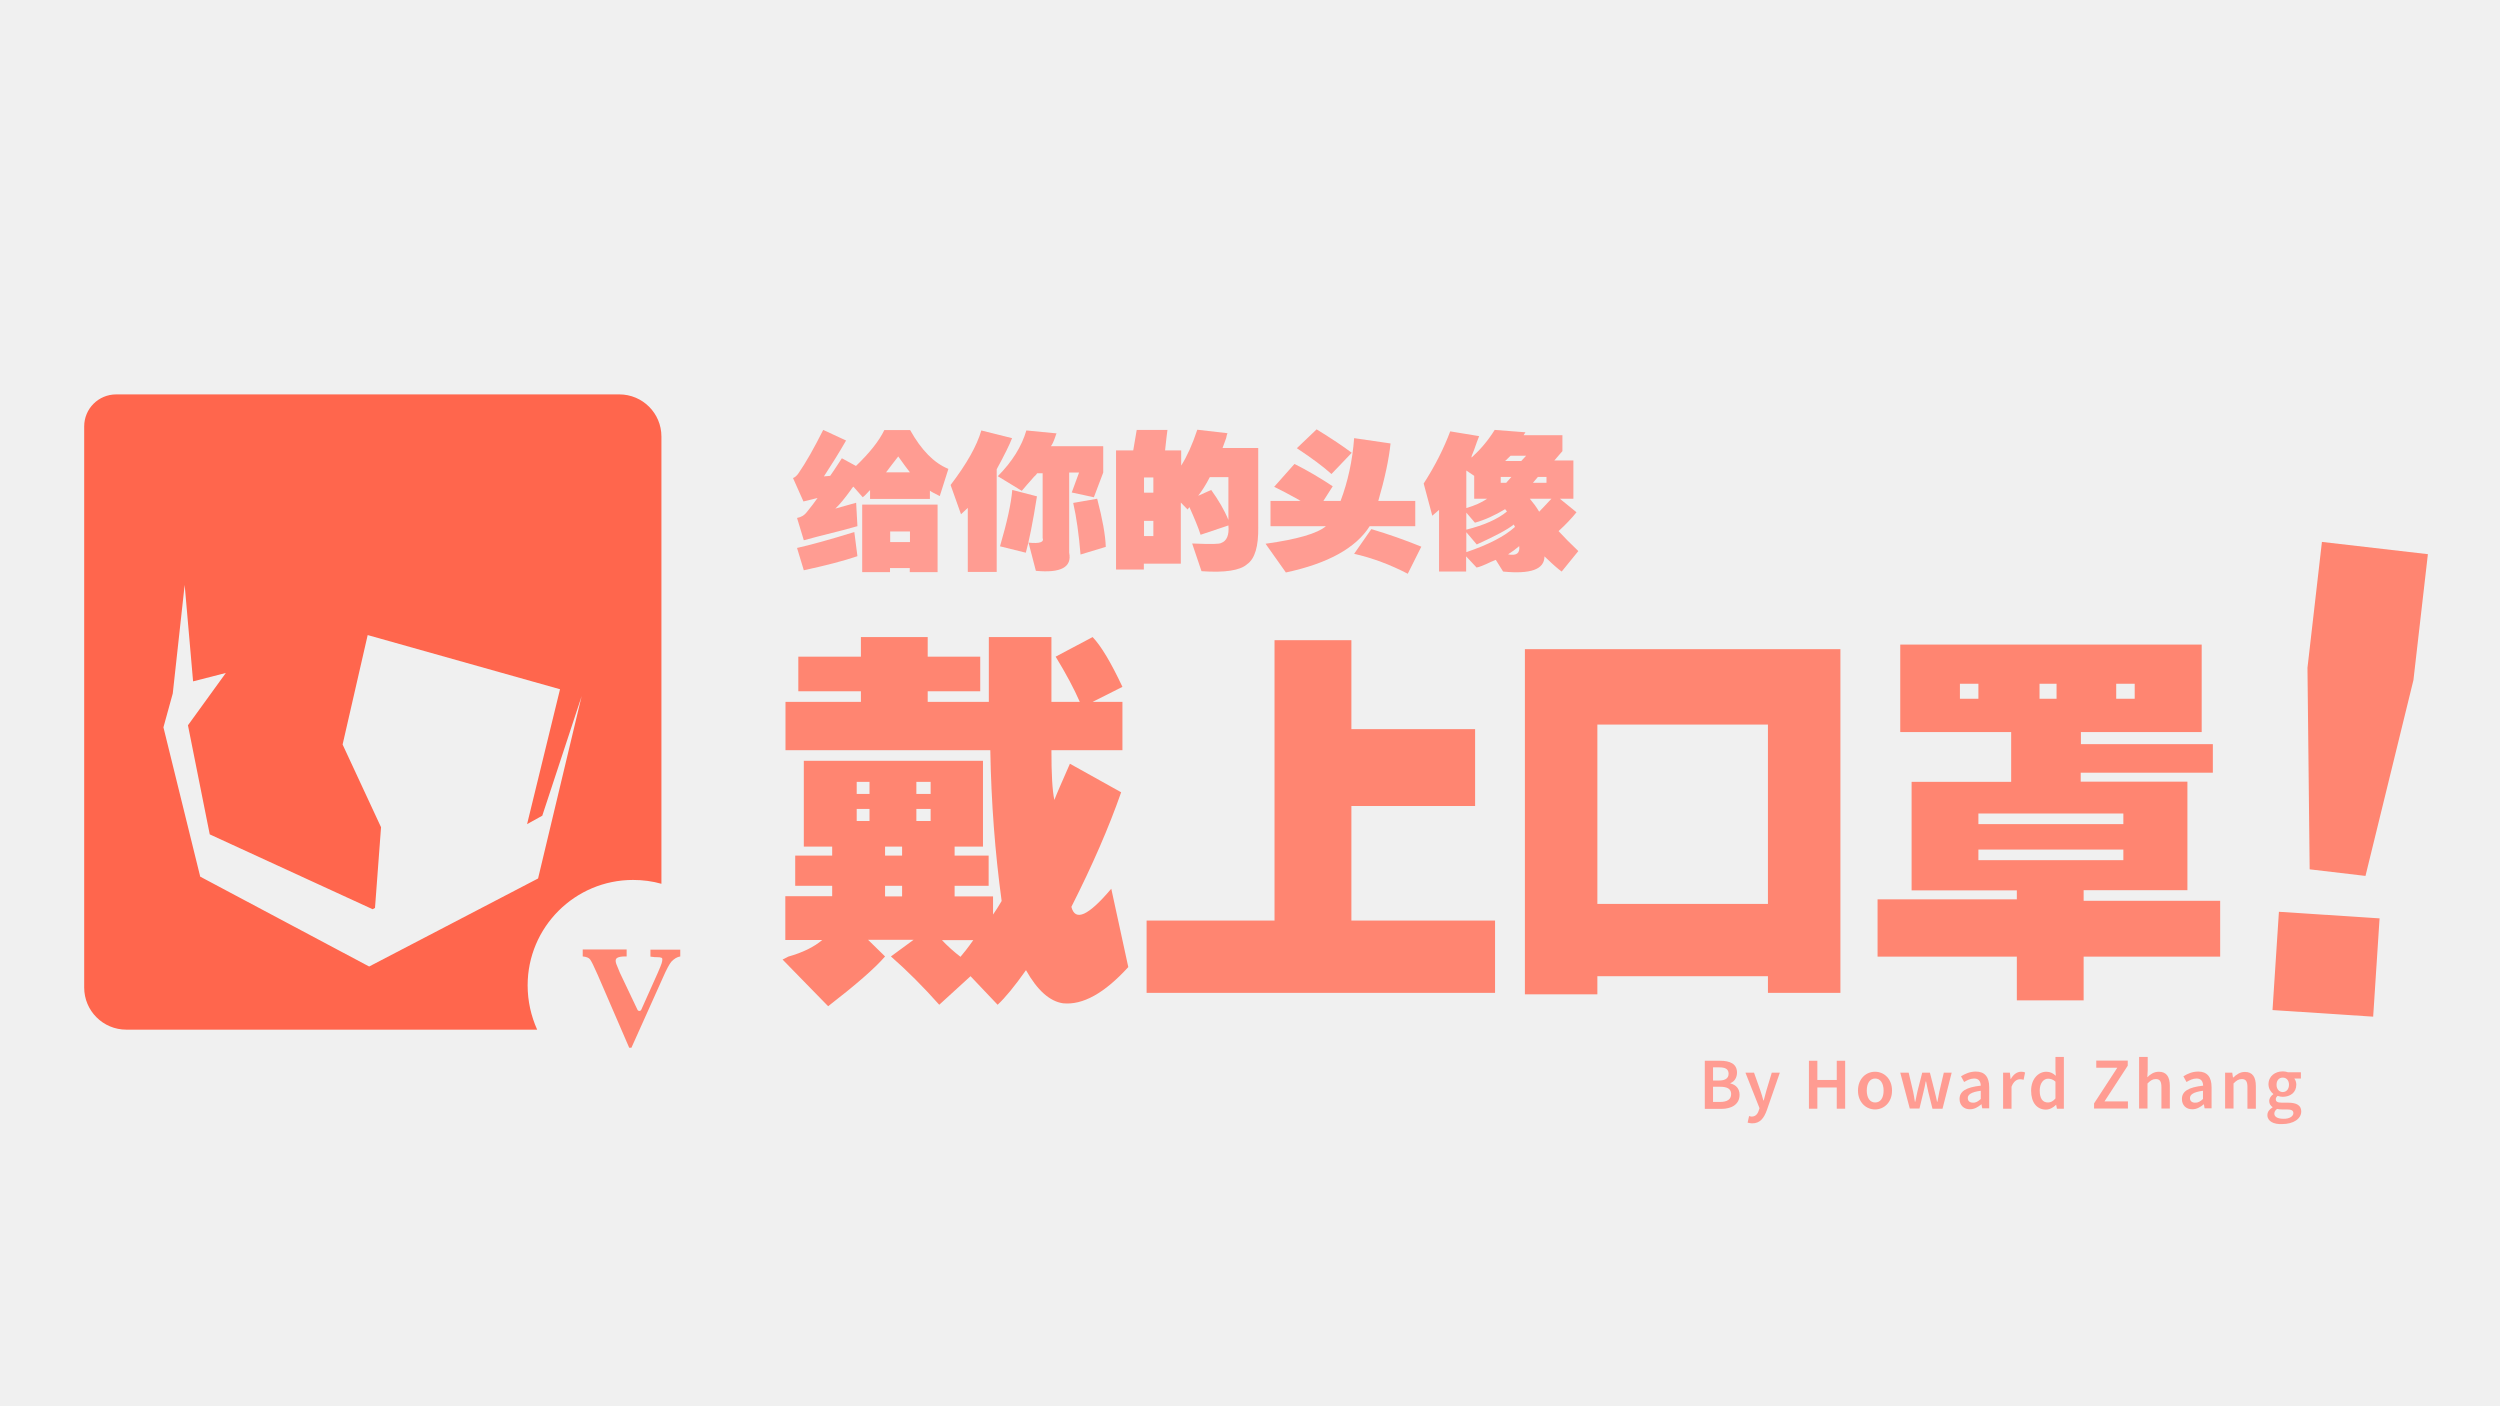
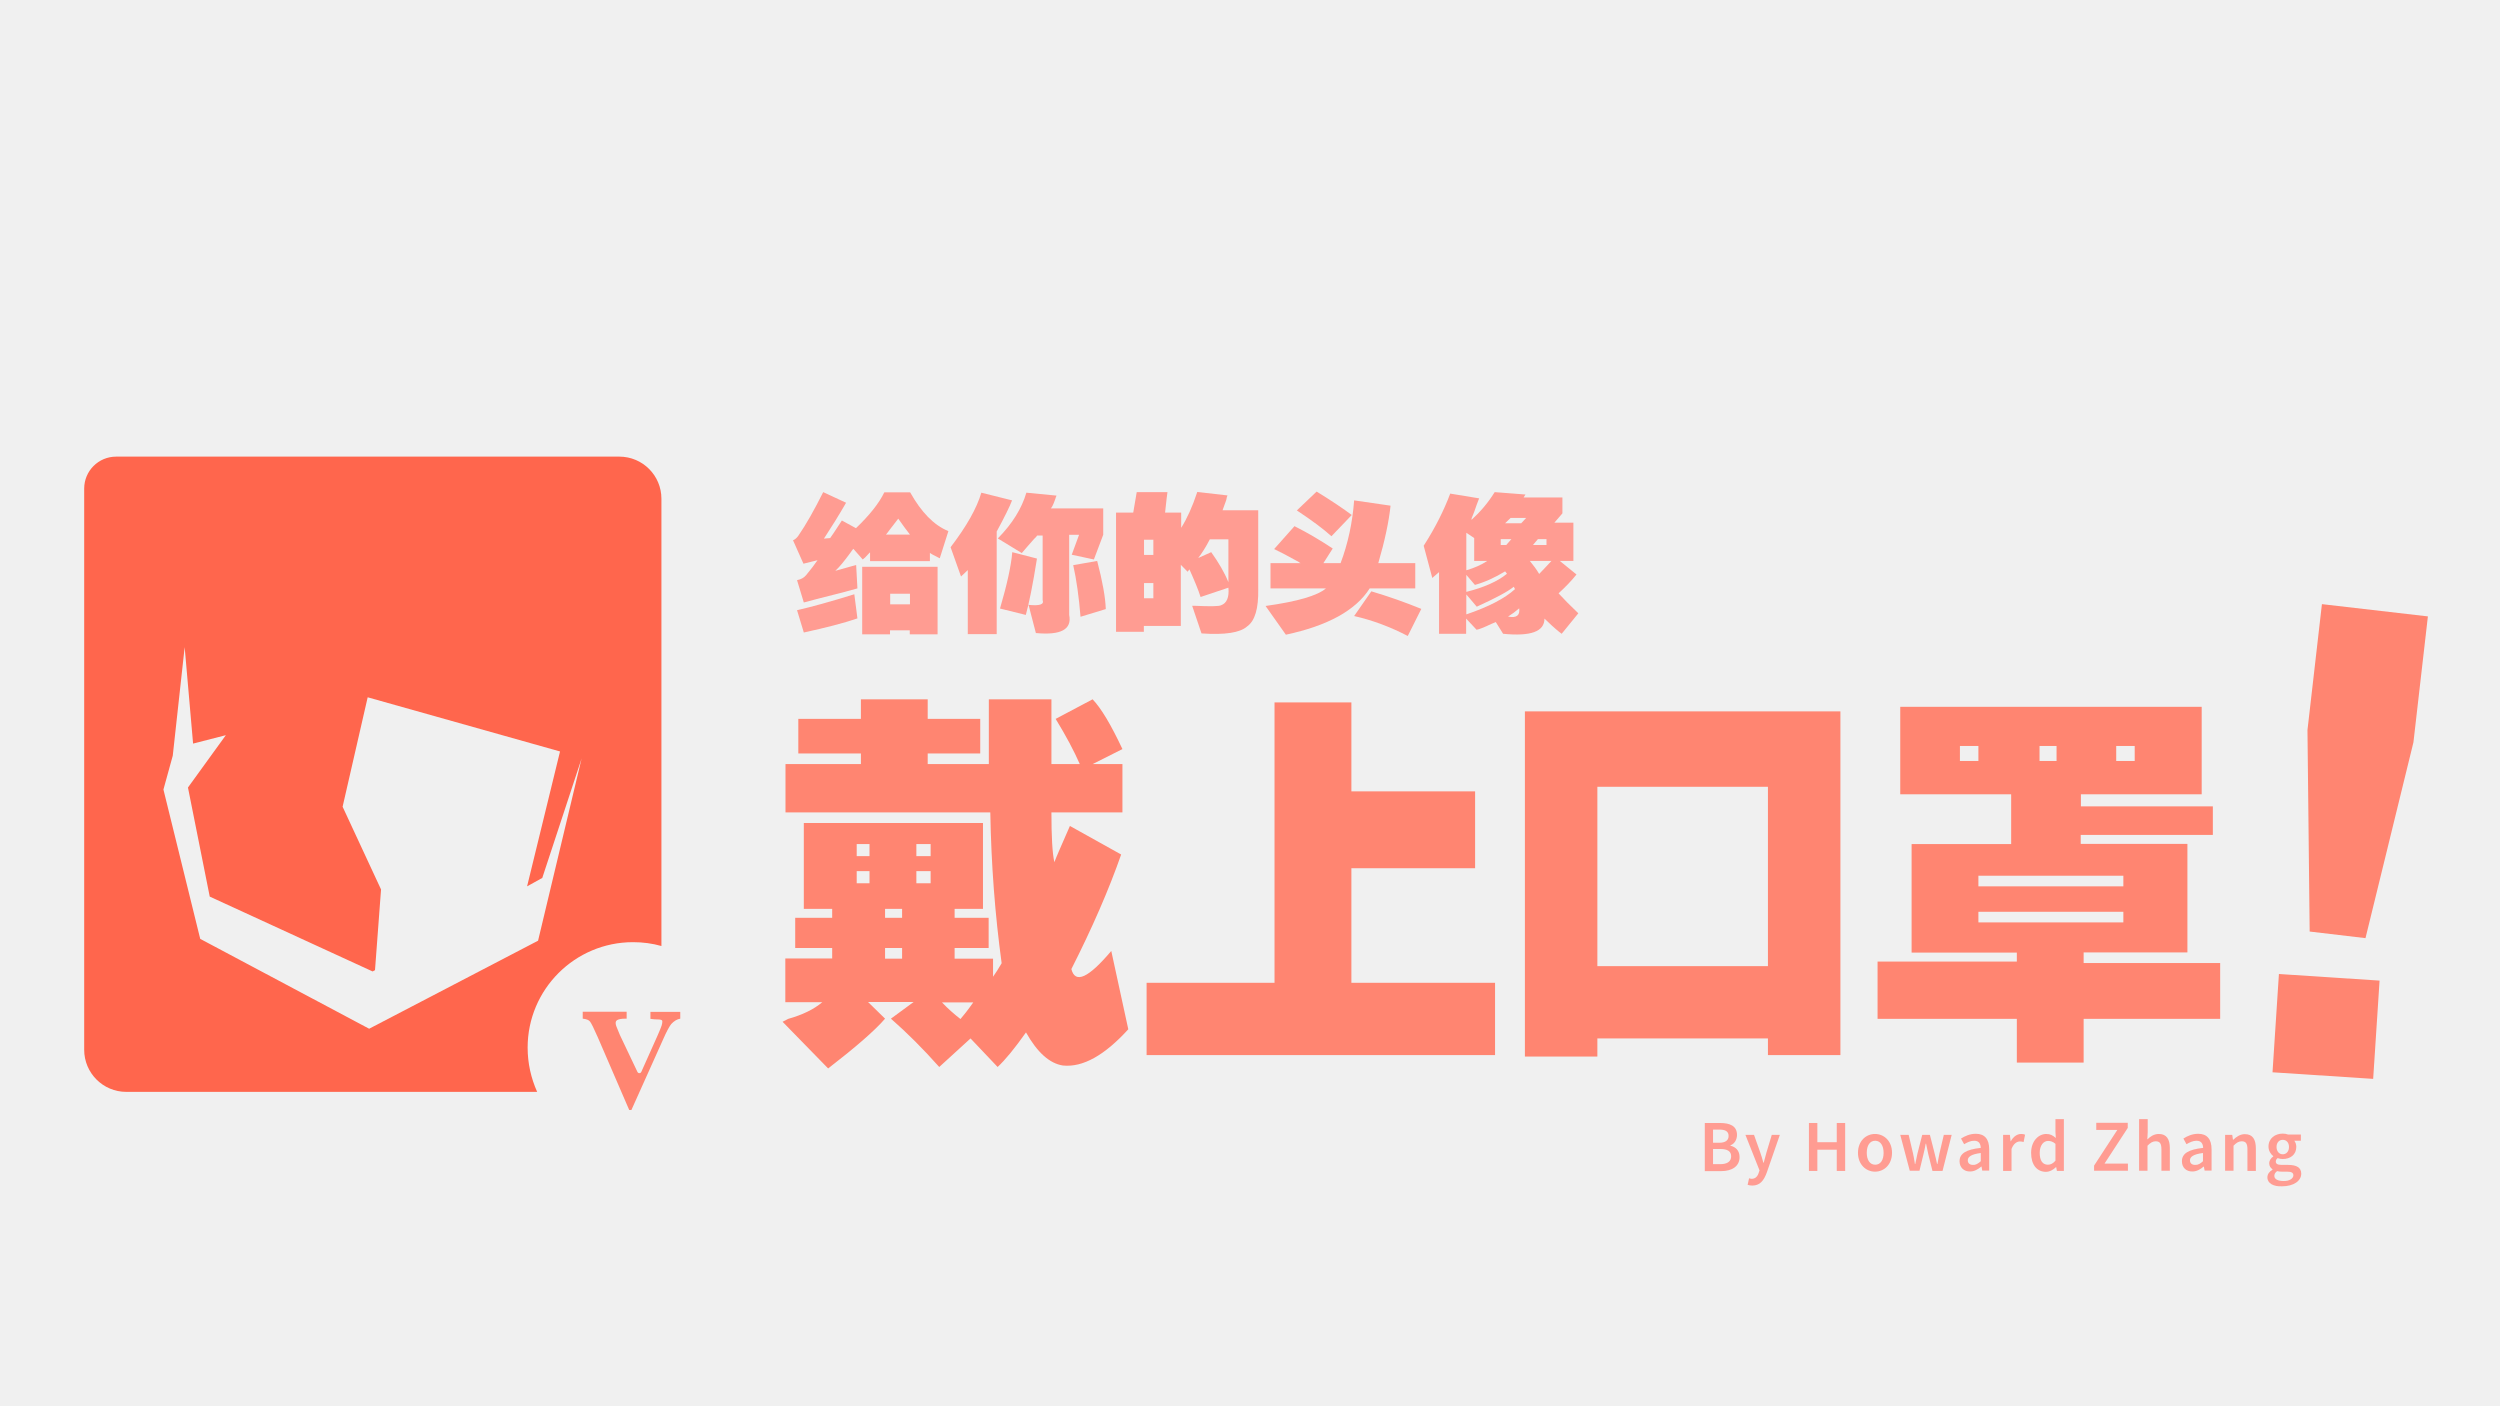
<svg xmlns="http://www.w3.org/2000/svg" version="1.1" id="图层_1" x="0px" y="0px" viewBox="0 0 1366 768" style="enable-background:new 0 0 1366 768;" xml:space="preserve">
  <style type="text/css">
	.st0{fill:#FF8571;}
	.st1{fill:#FF9C92;}
	.st2{fill:#FF664D;}
	.st3{fill:#FFFFFF;}
</style>
-   <path class="st0" d="M470.4,348.1h36.5v10.7h28.7v18.9h-28.7v5.8h33.4v-35.4h34.2c0,11.5,0,23.3,0,35.4H590  c-3.1-7.1-7.5-15.4-13.2-24.7l20.2-10.7c4.7,4.9,10.1,14,16.3,27.2l-16.3,8.2h16.3v26.4h-38.8c0,13.2,0.5,22.2,1.6,27.2  c1-2.7,3.9-9.3,8.5-19.8l28,15.6c-6.7,19.2-15.8,40.1-27.2,62.6c2.1,8.2,9.3,4.9,21.8-9.9l9.3,42.8c-13,14.3-24.9,20.9-35.7,19.8  c-7.3-1.1-14-7.1-20.2-18.1c-6.2,8.8-11.4,15.1-15.5,18.9l-14.8-15.6l-17.1,15.6c-8.8-9.9-17.6-18.7-26.4-26.4l12.4-9.1h-24.9  l9.3,9.1c-5.7,6.6-16.1,15.6-31.1,27.2l-24.9-25.5l3.1-1.6c7.8-2.2,14-5.2,18.6-9.1h-20.2v-23.9h25.6V484h-20.2v-16.5h20.2v-4.9  h-15.5v-46.9h97.9v46.9h-15.5v4.9h18.6V484h-18.6v5.8h21v9.9c1.6-2.2,3.1-4.7,4.7-7.4c-3.6-26.4-5.7-53.8-6.2-82.4H429.2v-26.4h41.2  v-5.8h-34.2v-18.9h34.2V348.1z M468.1,427.2v6.6h7v-6.6H468.1z M475.1,442h-7v6.6h7V442z M483.6,462.6v4.9h9.3v-4.9H483.6z   M492.9,484h-9.3v5.8h9.3V484z M508.5,427.2h-7.8v6.6h7.8V427.2z M508.5,442h-7.8v6.6h7.8V442z M531.8,513.7h-17.1  c3.1,3.3,6.5,6.3,10.1,9.1C526.3,521.1,528.7,518.1,531.8,513.7z" />
-   <path class="st0" d="M696.5,349.8h41.9v48.6H806v42h-67.6V503h78.5v39.5H626.5V503h69.9V349.8z" />
-   <path class="st0" d="M1005.6,354.7v187.8H966v-9.1h-93.2v9.9h-39.6V354.7H1005.6z M872.8,395.9v98H966v-98H872.8z" />
-   <path class="st0" d="M1136.9,406.6h72.2v15.6h-72.2v4.9h58.3v59.3h-56.7v5.8h74.6v30.5h-74.6v23.9h-36.5v-23.9h-76.1v-31.3h76.1  v-4.9h-57.5v-59.3h54.4V400h-60.6v-47.8h164.7V400h-66V406.6z M1081,373.6h-10.1v8.2h10.1V373.6z M1081,444.5v5.8h79.2v-5.8H1081z   M1160.2,464.2H1081v5.8h79.2V464.2z M1114.4,373.6v8.2h9.3v-8.2H1114.4z M1166.4,373.6h-10.1v8.2h10.1V373.6z" />
-   <path class="st0" d="M1262,475l-1.2-110.1l7.9-68.8l57.9,6.7l-7.9,68.8l-26.2,107L1262,475z M1296.7,555.5l-55-3.6l3.5-53.7l55,3.6  L1296.7,555.5z" />
-   <path class="st1" d="M456.4,277.9l11.4-3.2l0.7,12.8c-3.6,1.1-11,3-22.2,5.8c-3.4,0.9-5.7,1.5-7.1,1.9l-3.7-12.2  c2.2-0.4,3.9-1.4,5.1-2.9c2.5-3,4.5-5.7,6.1-8l-7.7,1.9l-5.7-12.8c1.1-0.4,2.1-1.3,3-2.6c4-5.8,8.5-13.7,13.5-23.7l12.5,5.8  c-3.8,6.6-7.9,13.2-12.1,19.6l3.4-0.3c0.4-0.6,1.1-1.6,2-2.9c1.8-2.8,3.3-5,4.4-6.7l7.7,4.2c7.4-7.1,12.6-13.6,15.5-19.6h14.1  c6.1,10.9,13,18,20.9,21.2l-4.7,14.8c-0.2,0-0.5-0.1-0.7-0.3c-2.2-1.1-3.8-1.9-4.7-2.6v4.5h-32.7v-4.8c-0.2,0.2-0.6,0.5-1,1  c-1.3,1.5-2.4,2.5-3,2.9l-5.1-5.8c-0.5,0.4-1,1.2-1.7,2.2C461.4,272.5,458.7,275.8,456.4,277.9z M468.5,303.9  c-7.6,2.6-17.4,5.1-29.3,7.7l-3.7-12.2c7.6-1.7,18.1-4.6,31.3-8.7L468.5,303.9z M471.2,275.7h41.1v36.9h-15.2v-2.2h-10.8v2.2h-15.2  V275.7z M490.8,249.4c-1.1,1.5-2.7,3.5-4.7,6.1c-0.9,1.3-1.6,2.1-2,2.6h13.1C495.6,256.1,493.5,253.2,490.8,249.4z M486.4,290.4v5.8  h10.8v-5.8H486.4z" />
-   <path class="st1" d="M544.6,256.4v56.1h-15.8v-35l-3.7,3.5l-5.7-16c8.8-11.5,14.4-21.5,16.8-29.8l16.8,4.2  C551.7,242.8,548.9,248.5,544.6,256.4z M560.8,235.2l16.5,1.6c-0.2,0.4-0.5,1.1-0.7,1.9c-0.9,2.6-1.7,4.3-2.4,5.1h28.6v14.4  l-5.1,13.5l-12.1-2.6l4-10.9h-5.4V302c1.6,7.9-4.5,11.2-18.2,9.9l-4-15.4c6.1,0.6,8.6-0.2,7.7-2.6v-35.3h-3  c-0.2,0.4-0.8,1.1-1.7,1.9c-2.7,3-4.9,5.6-6.7,7.7l-13.1-8C553.2,252.1,558.3,243.8,560.8,235.2z M560.5,302l-14.1-3.5  c3.8-13,6.1-23.3,6.7-30.8l13.5,3.5C564.3,285.7,562.2,296,560.5,302z M599.5,272.5c2.9,11.1,4.5,19.9,4.7,26.3l-13.8,4.2  c-0.9-10.9-2.2-20.3-4-28.2L599.5,272.5z" />
-   <path class="st1" d="M621.1,234.9h16.8c-0.2,1.5-0.7,5.2-1.3,11.2h8.8v8.3c3.1-4.9,6.1-11.4,8.8-19.6l16.5,1.9  c-0.2,0.4-0.5,1.3-0.7,2.6c-0.7,1.9-1.3,3.7-2,5.5h19.5v43c0.2,10.7-1.8,17.5-6.1,20.5c-3.8,3.4-12.1,4.7-24.9,3.8l-5.1-15.1  c0.2,0,0.7,0,1.3,0c8.8,0.4,13.6,0.3,14.5-0.3c3.1-1.1,4.5-4.3,4-9.6l-15.2,5.1c-1.3-4.1-3.4-9.1-6.1-15.1l-1,1.3l-3.7-3.8v33.4  h-20.2v3.2h-15.2v-65.1h9.4L621.1,234.9z M630.2,260.9h-5.1v8.3h5.1V260.9z M630.2,284.6h-5.1v8.3h5.1V284.6z M661.1,260.6  c-2.2,4.3-4.4,7.7-6.4,10.3l7.1-3.2c4,5.6,7.2,11,9.4,16.4c0-6.8,0-14.6,0-23.4H661.1z" />
-   <path class="st1" d="M739.9,239.4l19.9,2.9c-0.9,8.6-3.1,19-6.7,31.4h20.2v13.8h-24.9c-7.6,12-22.9,20.4-45.8,25.3l-11.1-15.7  c17.3-2.4,28.3-5.6,33-9.6h-30.3v-13.8h16.5c-0.2,0-0.6-0.2-1-0.6c-5.8-3.2-10.3-5.6-13.5-7.1l11.1-12.5c7.2,3.6,14.1,7.7,20.9,12.2  l-5.1,8h9.4C736.5,263.1,739,251.6,739.9,239.4z M708.6,244.9l10.8-10.3c8.3,5.1,14.7,9.4,19.2,12.8L727.5,259  C723.2,255.1,716.9,250.4,708.6,244.9z M749.3,289.1c9.4,2.8,18.5,6,27.3,9.6l-7.4,14.8c-9.4-4.9-19.2-8.6-29.3-10.9L749.3,289.1z" />
-   <path class="st1" d="M816.7,234.9l16.8,1.3l-1,1.6h21.2v8.7l-4.4,5.1h10.4v20.9h-7.4l9.1,7.4c-2.7,3.4-6,6.8-9.8,10.3  c2.9,3.2,6.5,6.8,10.8,10.9l-9.1,11.2c-1.8-1.3-4.4-3.5-7.7-6.7c-0.7-0.6-1.2-1.2-1.7-1.6c0,7.1-7.5,9.8-22.6,8.3l-4-6.4  c-0.5,0.2-1.2,0.5-2.4,1c-4,1.9-6.7,3-8.1,3.2l-5.7-6.1v8.3h-14.8v-33.7l-3.7,3.2l-4.7-17.6c6.3-9.8,11.1-19.4,14.5-28.5l15.8,2.6  c-0.7,1.7-1.6,4.2-2.7,7.4c-1.3,3-1.8,4.4-1.3,4.2C808.9,245.6,813.1,240.7,816.7,234.9z M801.2,257.1v20.5c4.5-1.3,8.3-3,11.4-5.1  h-7.1v-12.5L801.2,257.1z M822.4,278.2c-5.6,3.4-11.1,5.9-16.5,7.4l-4.7-5.5v9.3c9.6-2.4,17.1-5.7,22.2-9.9L822.4,278.2z   M827.1,286.6c-3.1,2.6-9.9,6.2-20.2,10.9l-5.7-6.7v10.9c12.1-4.1,21-8.7,26.6-13.8L827.1,286.6z M825.8,260.6H820v3.2h3  L825.8,260.6z M825.4,249l-3,2.9h8.8l2.7-2.9H825.4z M830.1,298.4c-2,1.7-4,3.2-6.1,4.5C828.6,303.8,830.6,302.3,830.1,298.4z   M847.7,272.5h-11.8c2,2.4,3.7,4.7,5.1,7.1C842.7,277.8,845,275.5,847.7,272.5z M845,260.6h-4.7l-2.7,3.2h7.4V260.6z" />
-   <path class="st2" d="M288.3,538.4c0-31.8,25.8-57.6,57.6-57.6c5.4,0,10.6,0.7,15.5,2.1V238.5c0-12.7-10.3-23-23-23H63.5  c-9.7,0-17.5,7.8-17.5,17.5v306.6c0,12.7,10.3,23,23,23h224.5C290.2,555.2,288.3,547.1,288.3,538.4z M109.4,479l-20.1-81.6l5.1-18.5  l6.5-59.3l4.6,52.7l17.9-4.6l-20.7,28.6l11.9,59.6l89,40.9l1.3-0.7l3.3-44.1l-21-45.2l13.7-59.8l105.1,29.6l-18,73.7l8.3-4.6  l21.5-65.3L294,480l-92.3,48.1L109.4,479z" />
+   <path class="st0" d="M470.4,382.1h36.5v10.7h28.7v18.9h-28.7v5.8h33.4v-35.4h34.2c0,11.5,0,23.3,0,35.4H590  c-3.1-7.1-7.5-15.4-13.2-24.7l20.2-10.7c4.7,4.9,10.1,14,16.3,27.2l-16.3,8.2h16.3v26.4h-38.8c0,13.2,0.5,22.2,1.6,27.2  c1-2.7,3.9-9.3,8.5-19.8l28,15.6c-6.7,19.2-15.8,40.1-27.2,62.6c2.1,8.2,9.3,4.9,21.8-9.9l9.3,42.8c-13,14.3-24.9,20.9-35.7,19.8  c-7.3-1.1-14-7.1-20.2-18.1c-6.2,8.8-11.4,15.1-15.5,18.9l-14.8-15.6l-17.1,15.6c-8.8-9.9-17.6-18.7-26.4-26.4l12.4-9.1h-24.9  l9.3,9.1c-5.7,6.6-16.1,15.6-31.1,27.2l-24.9-25.5l3.1-1.6c7.8-2.2,14-5.2,18.6-9.1h-20.2v-23.9h25.6V518h-20.2v-16.5h20.2v-4.9  h-15.5v-46.9h97.9v46.9h-15.5v4.9h18.6V518h-18.6v5.8h21v9.9c1.6-2.2,3.1-4.7,4.7-7.4c-3.6-26.4-5.7-53.8-6.2-82.4H429.2v-26.4h41.2  v-5.8h-34.2v-18.9h34.2V382.1z M468.1,461.2v6.6h7v-6.6H468.1z M475.1,476h-7v6.6h7V476z M483.6,496.6v4.9h9.3v-4.9H483.6z   M492.9,518h-9.3v5.8h9.3V518z M508.5,461.2h-7.8v6.6h7.8V461.2z M508.5,476h-7.8v6.6h7.8V476z M531.8,547.7h-17.1  c3.1,3.3,6.5,6.3,10.1,9.1C526.3,555.1,528.7,552.1,531.8,547.7z" />
+   <path class="st0" d="M696.5,383.8h41.9v48.6H806v42h-67.6V537h78.5v39.5H626.5V537h69.9V383.8z" />
+   <path class="st0" d="M1005.6,388.7v187.8H966v-9.1h-93.2v9.9h-39.6V388.7H1005.6z M872.8,429.9v98H966v-98H872.8z" />
+   <path class="st0" d="M1136.9,440.6h72.2v15.6h-72.2v4.9h58.3v59.3h-56.7v5.8h74.6v30.5h-74.6v23.9h-36.5v-23.9h-76.1v-31.3h76.1  v-4.9h-57.5v-59.3h54.4V434h-60.6v-47.8h164.7V434h-66V440.6z M1081,407.6h-10.1v8.2h10.1V407.6z M1081,478.5v5.8h79.2v-5.8H1081z   M1160.2,498.2H1081v5.8h79.2V498.2z M1114.4,407.6v8.2h9.3v-8.2H1114.4z M1166.4,407.6h-10.1v8.2h10.1V407.6z" />
+   <path class="st0" d="M1262,509l-1.2-110.1l7.9-68.8l57.9,6.7l-7.9,68.8l-26.2,107L1262,509z M1296.7,589.5l-55-3.6l3.5-53.7l55,3.6  L1296.7,589.5z" />
+   <path class="st1" d="M456.4,311.9l11.4-3.2l0.7,12.8c-3.6,1.1-11,3-22.2,5.8c-3.4,0.9-5.7,1.5-7.1,1.9l-3.7-12.2  c2.2-0.4,3.9-1.4,5.1-2.9c2.5-3,4.5-5.7,6.1-8l-7.7,1.9l-5.7-12.8c1.1-0.4,2.1-1.3,3-2.6c4-5.8,8.5-13.7,13.5-23.7l12.5,5.8  c-3.8,6.6-7.9,13.2-12.1,19.6l3.4-0.3c0.4-0.6,1.1-1.6,2-2.9c1.8-2.8,3.3-5,4.4-6.7l7.7,4.2c7.4-7.1,12.6-13.6,15.5-19.6h14.1  c6.1,10.9,13,18,20.9,21.2l-4.7,14.8c-0.2,0-0.5-0.1-0.7-0.3c-2.2-1.1-3.8-1.9-4.7-2.6v4.5h-32.7v-4.8c-0.2,0.2-0.6,0.5-1,1  c-1.3,1.5-2.4,2.5-3,2.9l-5.1-5.8c-0.5,0.4-1,1.2-1.7,2.2C461.4,306.5,458.7,309.8,456.4,311.9z M468.5,337.9  c-7.6,2.6-17.4,5.1-29.3,7.7l-3.7-12.2c7.6-1.7,18.1-4.6,31.3-8.7L468.5,337.9z M471.2,309.7h41.1v36.9h-15.2v-2.2h-10.8v2.2h-15.2  V309.7z M490.8,283.4c-1.1,1.5-2.7,3.5-4.7,6.1c-0.9,1.3-1.6,2.1-2,2.6h13.1C495.6,290.1,493.5,287.2,490.8,283.4z M486.4,324.4v5.8  h10.8v-5.8H486.4z" />
+   <path class="st1" d="M544.6,290.4v56.1h-15.8v-35l-3.7,3.5l-5.7-16c8.8-11.5,14.4-21.5,16.8-29.8l16.8,4.2  C551.7,276.8,548.9,282.5,544.6,290.4z M560.8,269.2l16.5,1.6c-0.2,0.4-0.5,1.1-0.7,1.9c-0.9,2.6-1.7,4.3-2.4,5.1h28.6v14.4  l-5.1,13.5l-12.1-2.6l4-10.9h-5.4V336c1.6,7.9-4.5,11.2-18.2,9.9l-4-15.4c6.1,0.6,8.6-0.2,7.7-2.6v-35.3h-3  c-0.2,0.4-0.8,1.1-1.7,1.9c-2.7,3-4.9,5.6-6.7,7.7l-13.1-8C553.2,286.1,558.3,277.8,560.8,269.2z M560.5,336l-14.1-3.5  c3.8-13,6.1-23.3,6.7-30.8l13.5,3.5C564.3,319.7,562.2,330,560.5,336z M599.5,306.5c2.9,11.1,4.5,19.9,4.7,26.3l-13.8,4.2  c-0.9-10.9-2.2-20.3-4-28.2L599.5,306.5z" />
+   <path class="st1" d="M621.1,268.9h16.8c-0.2,1.5-0.7,5.2-1.3,11.2h8.8v8.3c3.1-4.9,6.1-11.4,8.8-19.6l16.5,1.9  c-0.2,0.4-0.5,1.3-0.7,2.6c-0.7,1.9-1.3,3.7-2,5.5h19.5v43c0.2,10.7-1.8,17.5-6.1,20.5c-3.8,3.4-12.1,4.7-24.9,3.8l-5.1-15.1  c0.2,0,0.7,0,1.3,0c8.8,0.4,13.6,0.3,14.5-0.3c3.1-1.1,4.5-4.3,4-9.6l-15.2,5.1c-1.3-4.1-3.4-9.1-6.1-15.1l-1,1.3l-3.7-3.8v33.4  h-20.2v3.2h-15.2v-65.1h9.4L621.1,268.9z M630.2,294.9h-5.1v8.3h5.1V294.9z M630.2,318.6h-5.1v8.3h5.1V318.6z M661.1,294.6  c-2.2,4.3-4.4,7.7-6.4,10.3l7.1-3.2c4,5.6,7.2,11,9.4,16.4c0-6.8,0-14.6,0-23.4H661.1z" />
+   <path class="st1" d="M739.9,273.4l19.9,2.9c-0.9,8.6-3.1,19-6.7,31.4h20.2v13.8h-24.9c-7.6,12-22.9,20.4-45.8,25.3l-11.1-15.7  c17.3-2.4,28.3-5.6,33-9.6h-30.3v-13.8h16.5c-0.2,0-0.6-0.2-1-0.6c-5.8-3.2-10.3-5.6-13.5-7.1l11.1-12.5c7.2,3.6,14.1,7.7,20.9,12.2  l-5.1,8h9.4C736.5,297.1,739,285.6,739.9,273.4z M708.6,278.9l10.8-10.3c8.3,5.1,14.7,9.4,19.2,12.8L727.5,293  C723.2,289.1,716.9,284.4,708.6,278.9z M749.3,323.1c9.4,2.8,18.5,6,27.3,9.6l-7.4,14.8c-9.4-4.9-19.2-8.6-29.3-10.9L749.3,323.1z" />
+   <path class="st1" d="M816.7,268.9l16.8,1.3l-1,1.6h21.2v8.7l-4.4,5.1h10.4v20.9h-7.4l9.1,7.4c-2.7,3.4-6,6.8-9.8,10.3  c2.9,3.2,6.5,6.8,10.8,10.9l-9.1,11.2c-1.8-1.3-4.4-3.5-7.7-6.7c-0.7-0.6-1.2-1.2-1.7-1.6c0,7.1-7.5,9.8-22.6,8.3l-4-6.4  c-0.5,0.2-1.2,0.5-2.4,1c-4,1.9-6.7,3-8.1,3.2l-5.7-6.1v8.3h-14.8v-33.7l-3.7,3.2l-4.7-17.6c6.3-9.8,11.1-19.4,14.5-28.5l15.8,2.6  c-0.7,1.7-1.6,4.2-2.7,7.4c-1.3,3-1.8,4.4-1.3,4.2C808.9,279.6,813.1,274.7,816.7,268.9z M801.2,291.1v20.5c4.5-1.3,8.3-3,11.4-5.1  h-7.1v-12.5L801.2,291.1z M822.4,312.2c-5.6,3.4-11.1,5.9-16.5,7.4l-4.7-5.5v9.3c9.6-2.4,17.1-5.7,22.2-9.9L822.4,312.2z   M827.1,320.6c-3.1,2.6-9.9,6.2-20.2,10.9l-5.7-6.7v10.9c12.1-4.1,21-8.7,26.6-13.8L827.1,320.6z M825.8,294.6H820v3.2h3  L825.8,294.6z M825.4,283l-3,2.9h8.8l2.7-2.9H825.4z M830.1,332.4c-2,1.7-4,3.2-6.1,4.5C828.6,337.8,830.6,336.3,830.1,332.4z   M847.7,306.5h-11.8c2,2.4,3.7,4.7,5.1,7.1C842.7,311.8,845,309.5,847.7,306.5z M845,294.6h-4.7l-2.7,3.2h7.4V294.6z" />
+   <path class="st2" d="M288.3,572.4c0-31.8,25.8-57.6,57.6-57.6c5.4,0,10.6,0.7,15.5,2.1V272.5c0-12.7-10.3-23-23-23H63.5  c-9.7,0-17.5,7.8-17.5,17.5v306.6c0,12.7,10.3,23,23,23h224.5C290.2,589.2,288.3,581.1,288.3,572.4z M109.4,513l-20.1-81.6l5.1-18.5  l6.5-59.3l4.6,52.7l17.9-4.6l-20.7,28.6l11.9,59.6l89,40.9l1.3-0.7l3.3-44.1l-21-45.2l13.7-59.8l105.1,29.6l-18,73.7l8.3-4.6  l21.5-65.3L294,514l-92.3,48.1L109.4,513z" />
  <g>
-     <path class="st0" d="M371.7,518.8v3.8c-1.8,0.3-3.4,1.3-4.9,2.9c-1,1.2-2.6,4.1-4.6,8.7L345,572.5h-1.2l-17.2-39.8   c-2.1-4.8-3.5-7.6-4.2-8.5s-2-1.4-4-1.6v-3.8h24v3.8h-0.8c-2.2,0-3.6,0.3-4.4,0.8c-0.6,0.4-0.8,0.9-0.8,1.6c0,0.4,0.1,1,0.3,1.6   c0.2,0.6,0.9,2.2,2,4.9l9.6,20.2c0.4,0.9,1.7,0.9,2.1,0l8.9-19.9c1.2-2.7,1.9-4.5,2.2-5.4c0.3-0.9,0.4-1.7,0.4-2.3   c0-0.7-0.5-1.1-2.9-1.1c-1.2,0-1.2,0-3.6-0.3v-3.8H371.7z" />
+     <path class="st0" d="M371.7,552.8v3.8c-1.8,0.3-3.4,1.3-4.9,2.9c-1,1.2-2.6,4.1-4.6,8.7L345,606.5h-1.2l-17.2-39.8   c-2.1-4.8-3.5-7.6-4.2-8.5s-2-1.4-4-1.6v-3.8h24v3.8h-0.8c-2.2,0-3.6,0.3-4.4,0.8c-0.6,0.4-0.8,0.9-0.8,1.6c0,0.4,0.1,1,0.3,1.6   c0.2,0.6,0.9,2.2,2,4.9l9.6,20.2c0.4,0.9,1.7,0.9,2.1,0l8.9-19.9c1.2-2.7,1.9-4.5,2.2-5.4c0.3-0.9,0.4-1.7,0.4-2.3   c0-0.7-0.5-1.1-2.9-1.1c-1.2,0-1.2,0-3.6-0.3v-3.8H371.7z" />
  </g>
  <g>
-     <path class="st1" d="M931.4,579.6h8.4c5.4,0,9.3,1.6,9.3,6.5c0,2.5-1.3,4.9-3.6,5.7v0.2c2.9,0.7,5,2.7,5,6.2c0,5.2-4.3,7.7-10,7.7   h-9V579.6z M939.3,590.4c3.6,0,5.2-1.4,5.2-3.7c0-2.5-1.7-3.5-5.1-3.5H936v7.2H939.3z M939.9,602.1c3.8,0,6-1.4,6-4.3   c0-2.8-2.1-4-6-4H936v8.3H939.9z" />
-     <path class="st1" d="M954.9,613.4l0.8-3.6c0.4,0.1,0.9,0.3,1.4,0.3c2.1,0,3.3-1.4,3.9-3.4l0.4-1.2l-7.7-19.4h4.7l3.4,9.6   c0.6,1.7,1.2,3.7,1.7,5.6h0.2c0.5-1.8,1-3.8,1.5-5.6l2.9-9.6h4.4l-7.1,20.5c-1.6,4.4-3.7,7.2-8,7.2   C956.4,613.8,955.7,613.6,954.9,613.4z" />
-     <path class="st1" d="M988.4,579.6h4.6v10.5h10.6v-10.5h4.6v26.2h-4.6v-11.6h-10.6v11.6h-4.6V579.6z" />
-     <path class="st1" d="M1015.2,595.9c0-6.5,4.4-10.3,9.3-10.3c4.9,0,9.3,3.8,9.3,10.3c0,6.5-4.4,10.3-9.3,10.3   C1019.7,606.2,1015.2,602.4,1015.2,595.9z M1029.2,595.9c0-3.9-1.7-6.6-4.6-6.6s-4.6,2.6-4.6,6.6c0,3.9,1.7,6.5,4.6,6.5   S1029.2,599.9,1029.2,595.9z" />
-     <path class="st1" d="M1038.3,586.1h4.6l2.4,10.2c0.4,1.9,0.7,3.7,1,5.7h0.2c0.4-1.9,0.8-3.8,1.2-5.7l2.6-10.2h4.2l2.6,10.2   c0.5,1.9,0.9,3.7,1.3,5.7h0.2c0.4-1.9,0.7-3.8,1.1-5.7l2.4-10.2h4.3l-5,19.7h-5.5l-2.3-9.2c-0.4-1.8-0.8-3.6-1.2-5.7h-0.2   c-0.4,2.1-0.7,3.9-1.2,5.7l-2.2,9.1h-5.3L1038.3,586.1z" />
-     <path class="st1" d="M1070.7,600.5c0-4.2,3.5-6.4,11.6-7.3c-0.1-2.1-0.9-3.9-3.6-3.9c-2,0-3.8,0.9-5.5,1.9l-1.7-3.1   c2.2-1.4,4.9-2.6,8.1-2.6c4.9,0,7.3,3,7.3,8.5v11.6h-3.8l-0.4-2.2h-0.1c-1.8,1.5-3.8,2.7-6.1,2.7   C1073.1,606.2,1070.7,603.9,1070.7,600.5z M1082.3,600.5V596c-5.3,0.7-7.1,2.1-7.1,4c0,1.7,1.2,2.5,2.8,2.5   C1079.6,602.6,1080.8,601.8,1082.3,600.5z" />
-     <path class="st1" d="M1094.4,586.1h3.8l0.4,3.5h0.1c1.4-2.6,3.5-4,5.6-4c1,0,1.6,0.1,2.2,0.4l-0.8,4c-0.7-0.2-1.2-0.3-2-0.3   c-1.6,0-3.5,1.1-4.6,4.1v12h-4.6V586.1z" />
-     <path class="st1" d="M1109.8,595.9c0-6.4,4-10.3,8.3-10.3c2.2,0,3.6,0.8,5.2,2.2l-0.2-3.2v-7.1h4.6v28.3h-3.8l-0.4-2.1h-0.1   c-1.5,1.5-3.5,2.6-5.6,2.6C1112.9,606.2,1109.8,602.4,1109.8,595.9z M1123.1,600.2V591c-1.3-1.2-2.7-1.6-4-1.6   c-2.5,0-4.6,2.4-4.6,6.5c0,4.3,1.6,6.5,4.5,6.5C1120.5,602.4,1121.8,601.7,1123.1,600.2z" />
-     <path class="st1" d="M1144.2,602.9l12.7-19.5h-11.5v-3.9h17.2v2.8l-12.7,19.5h12.8v3.9h-18.5V602.9z" />
-     <path class="st1" d="M1168.9,577.5h4.6v7.3l-0.2,3.8c1.6-1.6,3.6-3,6.3-3c4.2,0,6,2.8,6,7.8v12.3h-4.6V594c0-3.2-0.9-4.4-3.1-4.4   c-1.7,0-2.9,0.8-4.5,2.4v13.7h-4.6V577.5z" />
-     <path class="st1" d="M1192.2,600.5c0-4.2,3.5-6.4,11.6-7.3c-0.1-2.1-0.9-3.9-3.6-3.9c-2,0-3.8,0.9-5.5,1.9l-1.7-3.1   c2.2-1.4,4.9-2.6,8.1-2.6c4.9,0,7.3,3,7.3,8.5v11.6h-3.8l-0.4-2.2h-0.1c-1.8,1.5-3.8,2.7-6.1,2.7   C1194.5,606.2,1192.2,603.9,1192.2,600.5z M1203.7,600.5V596c-5.3,0.7-7.1,2.1-7.1,4c0,1.7,1.2,2.5,2.8,2.5   C1201,602.6,1202.3,601.8,1203.7,600.5z" />
-     <path class="st1" d="M1215.9,586.1h3.8l0.4,2.7h0.1c1.8-1.7,3.8-3.1,6.4-3.1c4.2,0,6,2.8,6,7.8v12.3h-4.6V594   c0-3.2-0.9-4.4-3.1-4.4c-1.7,0-2.9,0.8-4.5,2.4v13.7h-4.6V586.1z" />
-     <path class="st1" d="M1238.9,609.3c0-1.7,1-3.1,2.8-4.2v-0.2c-1-0.7-1.8-1.7-1.8-3.3c0-1.5,1-2.9,2.2-3.7v-0.2   c-1.3-1-2.6-2.9-2.6-5.2c0-4.5,3.6-7.1,7.8-7.1c1.1,0,2.1,0.2,2.9,0.5h7v3.4h-3.6c0.6,0.7,1.1,2,1.1,3.3c0,4.4-3.3,6.7-7.5,6.7   c-0.8,0-1.8-0.2-2.7-0.5c-0.6,0.5-1,1-1,1.9c0,1.1,0.8,1.8,3.2,1.8h3.5c4.7,0,7.2,1.5,7.2,4.8c0,3.9-4.1,6.9-10.5,6.9   C1242.4,614.4,1238.9,612.7,1238.9,609.3z M1253.1,608.2c0-1.5-1.2-2-3.5-2h-2.7c-1.1,0-1.9-0.1-2.7-0.3c-1.1,0.8-1.5,1.7-1.5,2.6   c0,1.8,1.9,2.8,5,2.8C1251,611.4,1253.1,609.9,1253.1,608.2z M1250.7,592.7c0-2.5-1.5-3.9-3.4-3.9c-1.9,0-3.4,1.4-3.4,3.9   c0,2.5,1.5,4,3.4,4S1250.7,595.2,1250.7,592.7z" />
+     <path class="st1" d="M931.4,613.6h8.4c5.4,0,9.3,1.6,9.3,6.5c0,2.5-1.3,4.9-3.6,5.7v0.2c2.9,0.7,5,2.7,5,6.2c0,5.2-4.3,7.7-10,7.7   h-9V613.6z M939.3,624.4c3.6,0,5.2-1.4,5.2-3.7c0-2.5-1.7-3.5-5.1-3.5H936v7.2H939.3z M939.9,636.1c3.8,0,6-1.4,6-4.3   c0-2.8-2.1-4-6-4H936v8.3H939.9z" />
+     <path class="st1" d="M954.9,647.4l0.8-3.6c0.4,0.1,0.9,0.3,1.4,0.3c2.1,0,3.3-1.4,3.9-3.4l0.4-1.2l-7.7-19.4h4.7l3.4,9.6   c0.6,1.7,1.2,3.7,1.7,5.6h0.2c0.5-1.8,1-3.8,1.5-5.6l2.9-9.6h4.4l-7.1,20.5c-1.6,4.4-3.7,7.2-8,7.2   C956.4,647.8,955.7,647.6,954.9,647.4z" />
+     <path class="st1" d="M988.4,613.6h4.6v10.5h10.6v-10.5h4.6v26.2h-4.6v-11.6h-10.6v11.6h-4.6V613.6z" />
+     <path class="st1" d="M1015.2,629.9c0-6.5,4.4-10.3,9.3-10.3c4.9,0,9.3,3.8,9.3,10.3c0,6.5-4.4,10.3-9.3,10.3   C1019.7,640.2,1015.2,636.4,1015.2,629.9z M1029.2,629.9c0-3.9-1.7-6.6-4.6-6.6s-4.6,2.6-4.6,6.6c0,3.9,1.7,6.5,4.6,6.5   S1029.2,633.9,1029.2,629.9z" />
+     <path class="st1" d="M1038.3,620.1h4.6l2.4,10.2c0.4,1.9,0.7,3.7,1,5.7h0.2c0.4-1.9,0.8-3.8,1.2-5.7l2.6-10.2h4.2l2.6,10.2   c0.5,1.9,0.9,3.7,1.3,5.7h0.2c0.4-1.9,0.7-3.8,1.1-5.7l2.4-10.2h4.3l-5,19.7h-5.5l-2.3-9.2c-0.4-1.8-0.8-3.6-1.2-5.7h-0.2   c-0.4,2.1-0.7,3.9-1.2,5.7l-2.2,9.1h-5.3L1038.3,620.1z" />
+     <path class="st1" d="M1070.7,634.5c0-4.2,3.5-6.4,11.6-7.3c-0.1-2.1-0.9-3.9-3.6-3.9c-2,0-3.8,0.9-5.5,1.9l-1.7-3.1   c2.2-1.4,4.9-2.6,8.1-2.6c4.9,0,7.3,3,7.3,8.5v11.6h-3.8l-0.4-2.2h-0.1c-1.8,1.5-3.8,2.7-6.1,2.7   C1073.1,640.2,1070.7,637.9,1070.7,634.5z M1082.3,634.5V630c-5.3,0.7-7.1,2.1-7.1,4c0,1.7,1.2,2.5,2.8,2.5   C1079.6,636.6,1080.8,635.8,1082.3,634.5z" />
+     <path class="st1" d="M1094.4,620.1h3.8l0.4,3.5h0.1c1.4-2.6,3.5-4,5.6-4c1,0,1.6,0.1,2.2,0.4l-0.8,4c-0.7-0.2-1.2-0.3-2-0.3   c-1.6,0-3.5,1.1-4.6,4.1v12h-4.6V620.1z" />
+     <path class="st1" d="M1109.8,629.9c0-6.4,4-10.3,8.3-10.3c2.2,0,3.6,0.8,5.2,2.2l-0.2-3.2v-7.1h4.6v28.3h-3.8l-0.4-2.1h-0.1   c-1.5,1.5-3.5,2.6-5.6,2.6C1112.9,640.2,1109.8,636.4,1109.8,629.9z M1123.1,634.2V625c-1.3-1.2-2.7-1.6-4-1.6   c-2.5,0-4.6,2.4-4.6,6.5c0,4.3,1.6,6.5,4.5,6.5C1120.5,636.4,1121.8,635.7,1123.1,634.2z" />
+     <path class="st1" d="M1144.2,636.9l12.7-19.5h-11.5v-3.9h17.2v2.8l-12.7,19.5h12.8v3.9h-18.5V636.9z" />
+     <path class="st1" d="M1168.9,611.5h4.6v7.3l-0.2,3.8c1.6-1.6,3.6-3,6.3-3c4.2,0,6,2.8,6,7.8v12.3h-4.6V628c0-3.2-0.9-4.4-3.1-4.4   c-1.7,0-2.9,0.8-4.5,2.4v13.7h-4.6V611.5z" />
+     <path class="st1" d="M1192.2,634.5c0-4.2,3.5-6.4,11.6-7.3c-0.1-2.1-0.9-3.9-3.6-3.9c-2,0-3.8,0.9-5.5,1.9l-1.7-3.1   c2.2-1.4,4.9-2.6,8.1-2.6c4.9,0,7.3,3,7.3,8.5v11.6h-3.8l-0.4-2.2h-0.1c-1.8,1.5-3.8,2.7-6.1,2.7   C1194.5,640.2,1192.2,637.9,1192.2,634.5z M1203.7,634.5V630c-5.3,0.7-7.1,2.1-7.1,4c0,1.7,1.2,2.5,2.8,2.5   C1201,636.6,1202.3,635.8,1203.7,634.5z" />
+     <path class="st1" d="M1215.9,620.1h3.8l0.4,2.7h0.1c1.8-1.7,3.8-3.1,6.4-3.1c4.2,0,6,2.8,6,7.8v12.3h-4.6V628   c0-3.2-0.9-4.4-3.1-4.4c-1.7,0-2.9,0.8-4.5,2.4v13.7h-4.6V620.1z" />
+     <path class="st1" d="M1238.9,643.3c0-1.7,1-3.1,2.8-4.2v-0.2c-1-0.7-1.8-1.7-1.8-3.3c0-1.5,1-2.9,2.2-3.7v-0.2   c-1.3-1-2.6-2.9-2.6-5.2c0-4.5,3.6-7.1,7.8-7.1c1.1,0,2.1,0.2,2.9,0.5h7v3.4h-3.6c0.6,0.7,1.1,2,1.1,3.3c0,4.4-3.3,6.7-7.5,6.7   c-0.8,0-1.8-0.2-2.7-0.5c-0.6,0.5-1,1-1,1.9c0,1.1,0.8,1.8,3.2,1.8h3.5c4.7,0,7.2,1.5,7.2,4.8c0,3.9-4.1,6.9-10.5,6.9   C1242.4,648.4,1238.9,646.7,1238.9,643.3z M1253.1,642.2c0-1.5-1.2-2-3.5-2h-2.7c-1.1,0-1.9-0.1-2.7-0.3c-1.1,0.8-1.5,1.7-1.5,2.6   c0,1.8,1.9,2.8,5,2.8C1251,645.4,1253.1,643.9,1253.1,642.2z M1250.7,626.7c0-2.5-1.5-3.9-3.4-3.9c-1.9,0-3.4,1.4-3.4,3.9   c0,2.5,1.5,4,3.4,4S1250.7,629.2,1250.7,626.7z" />
  </g>
</svg>
